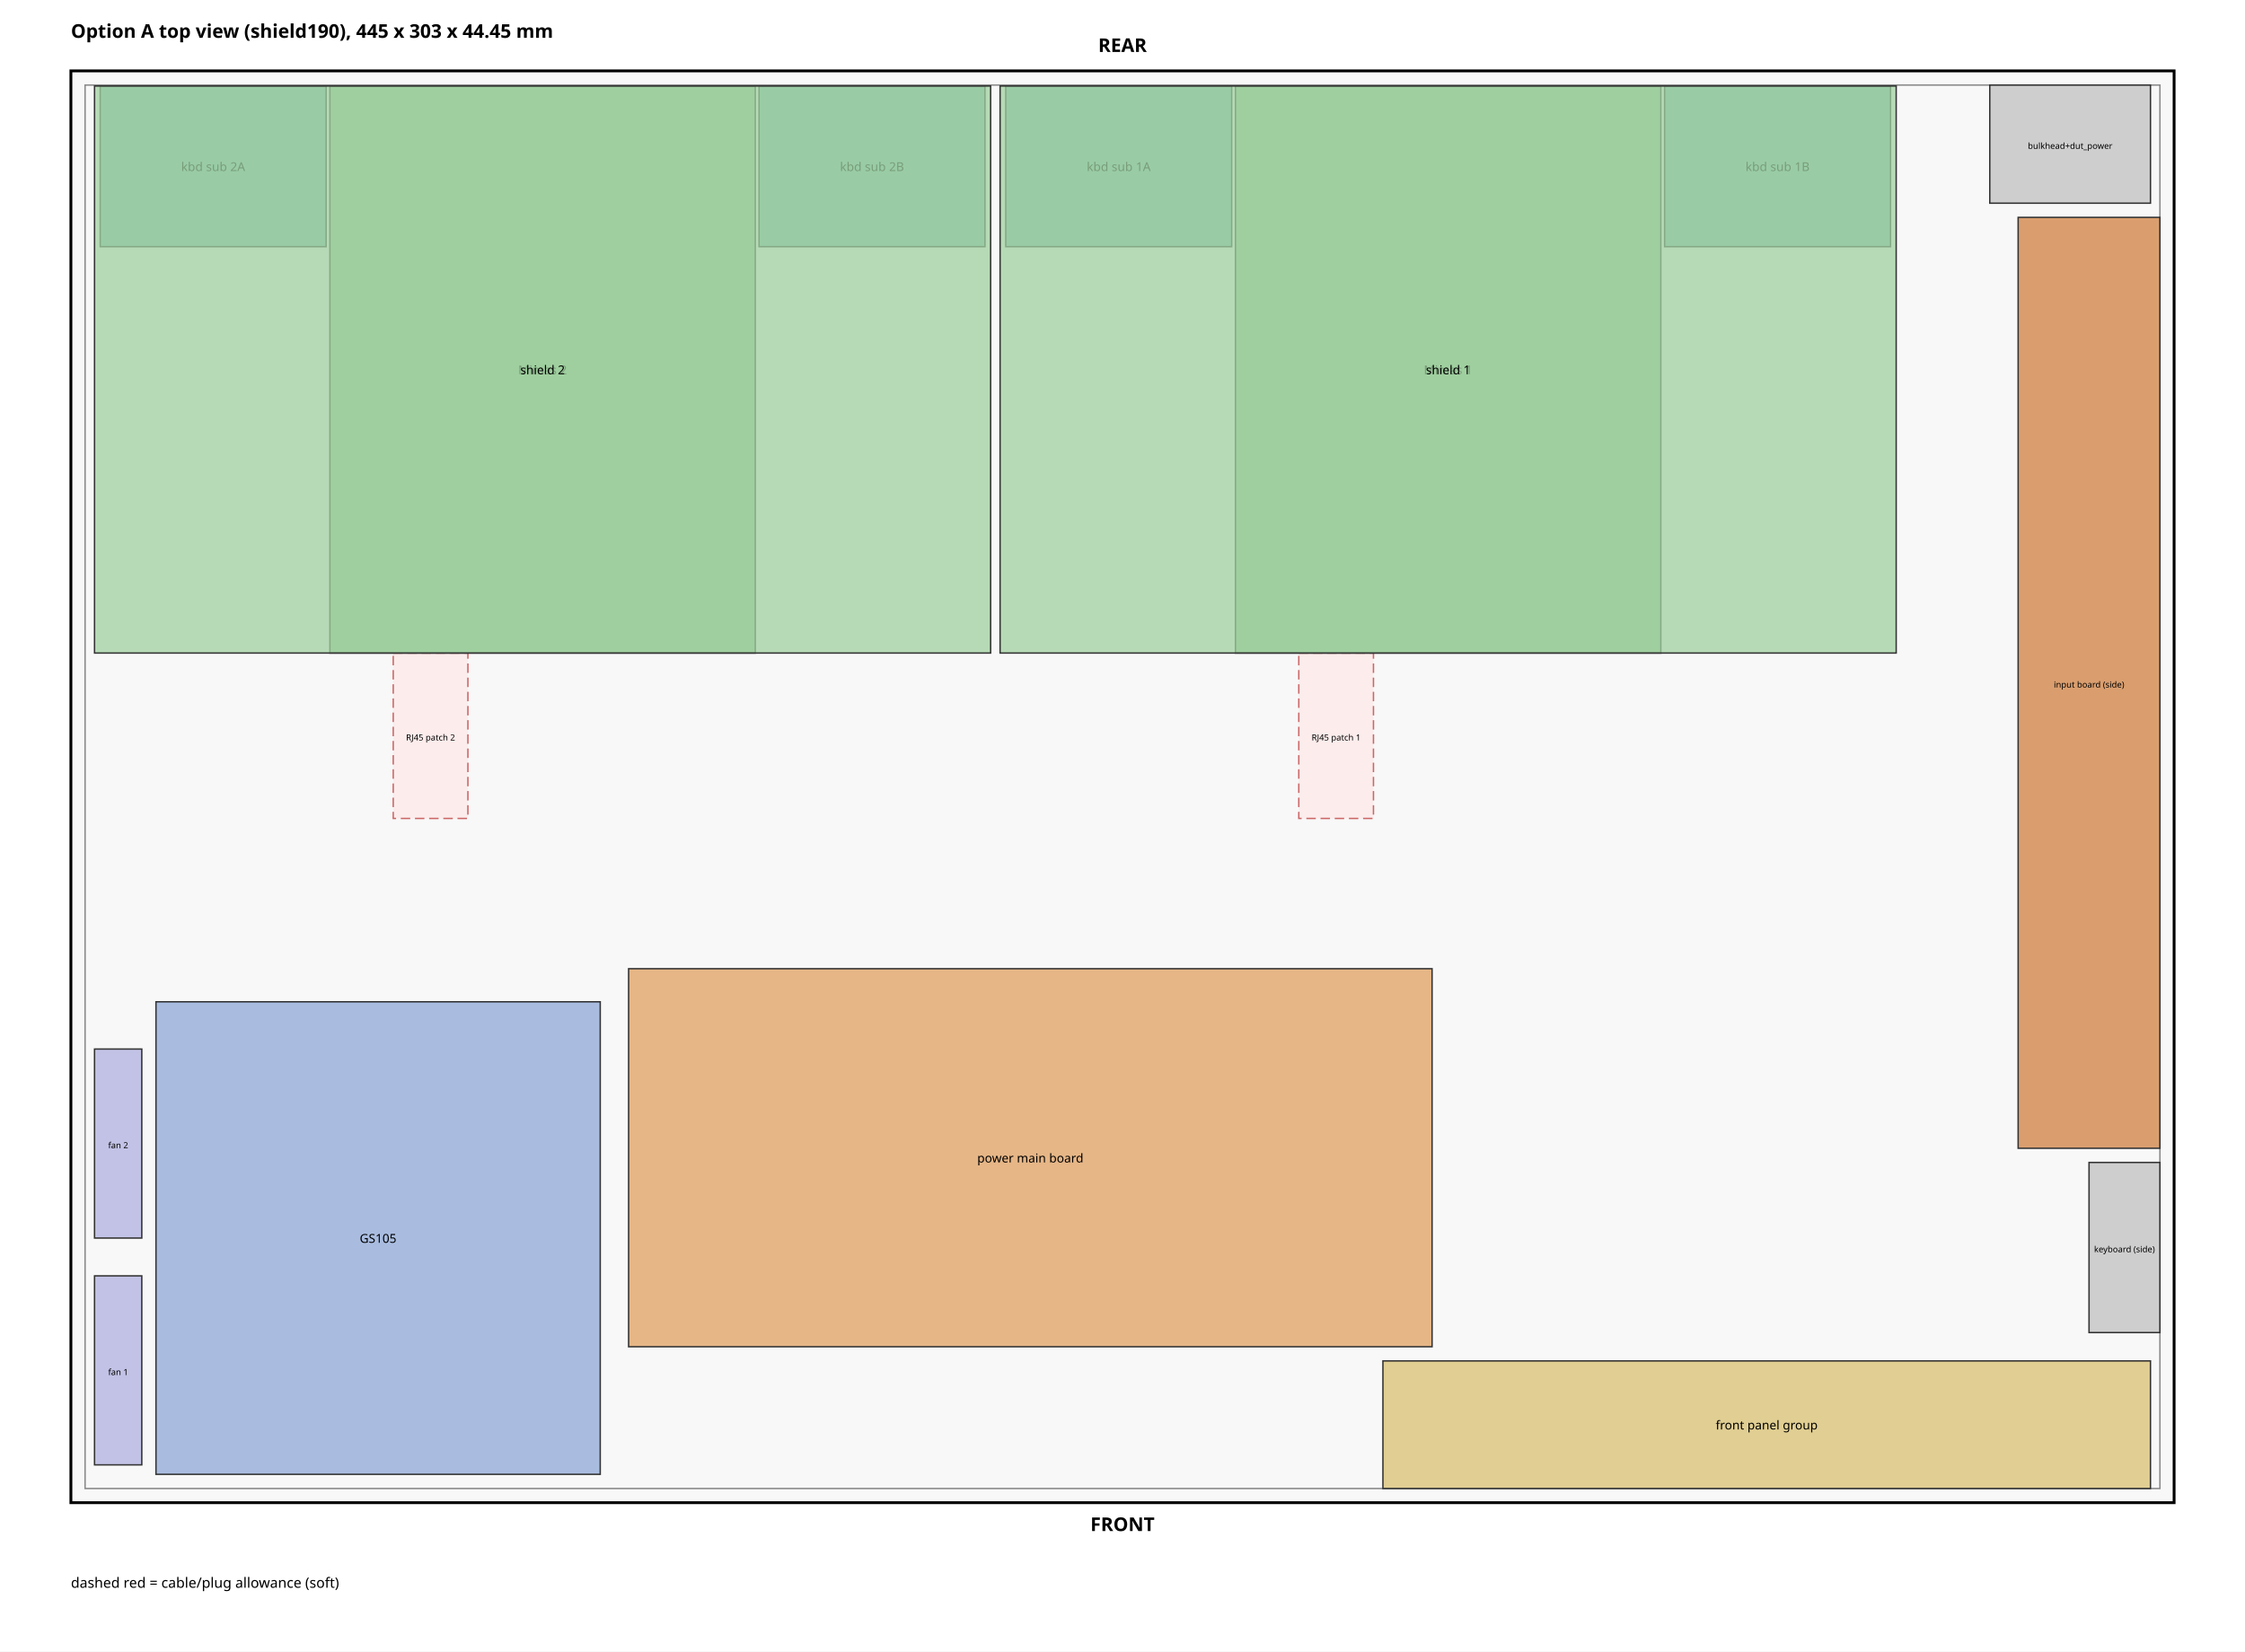
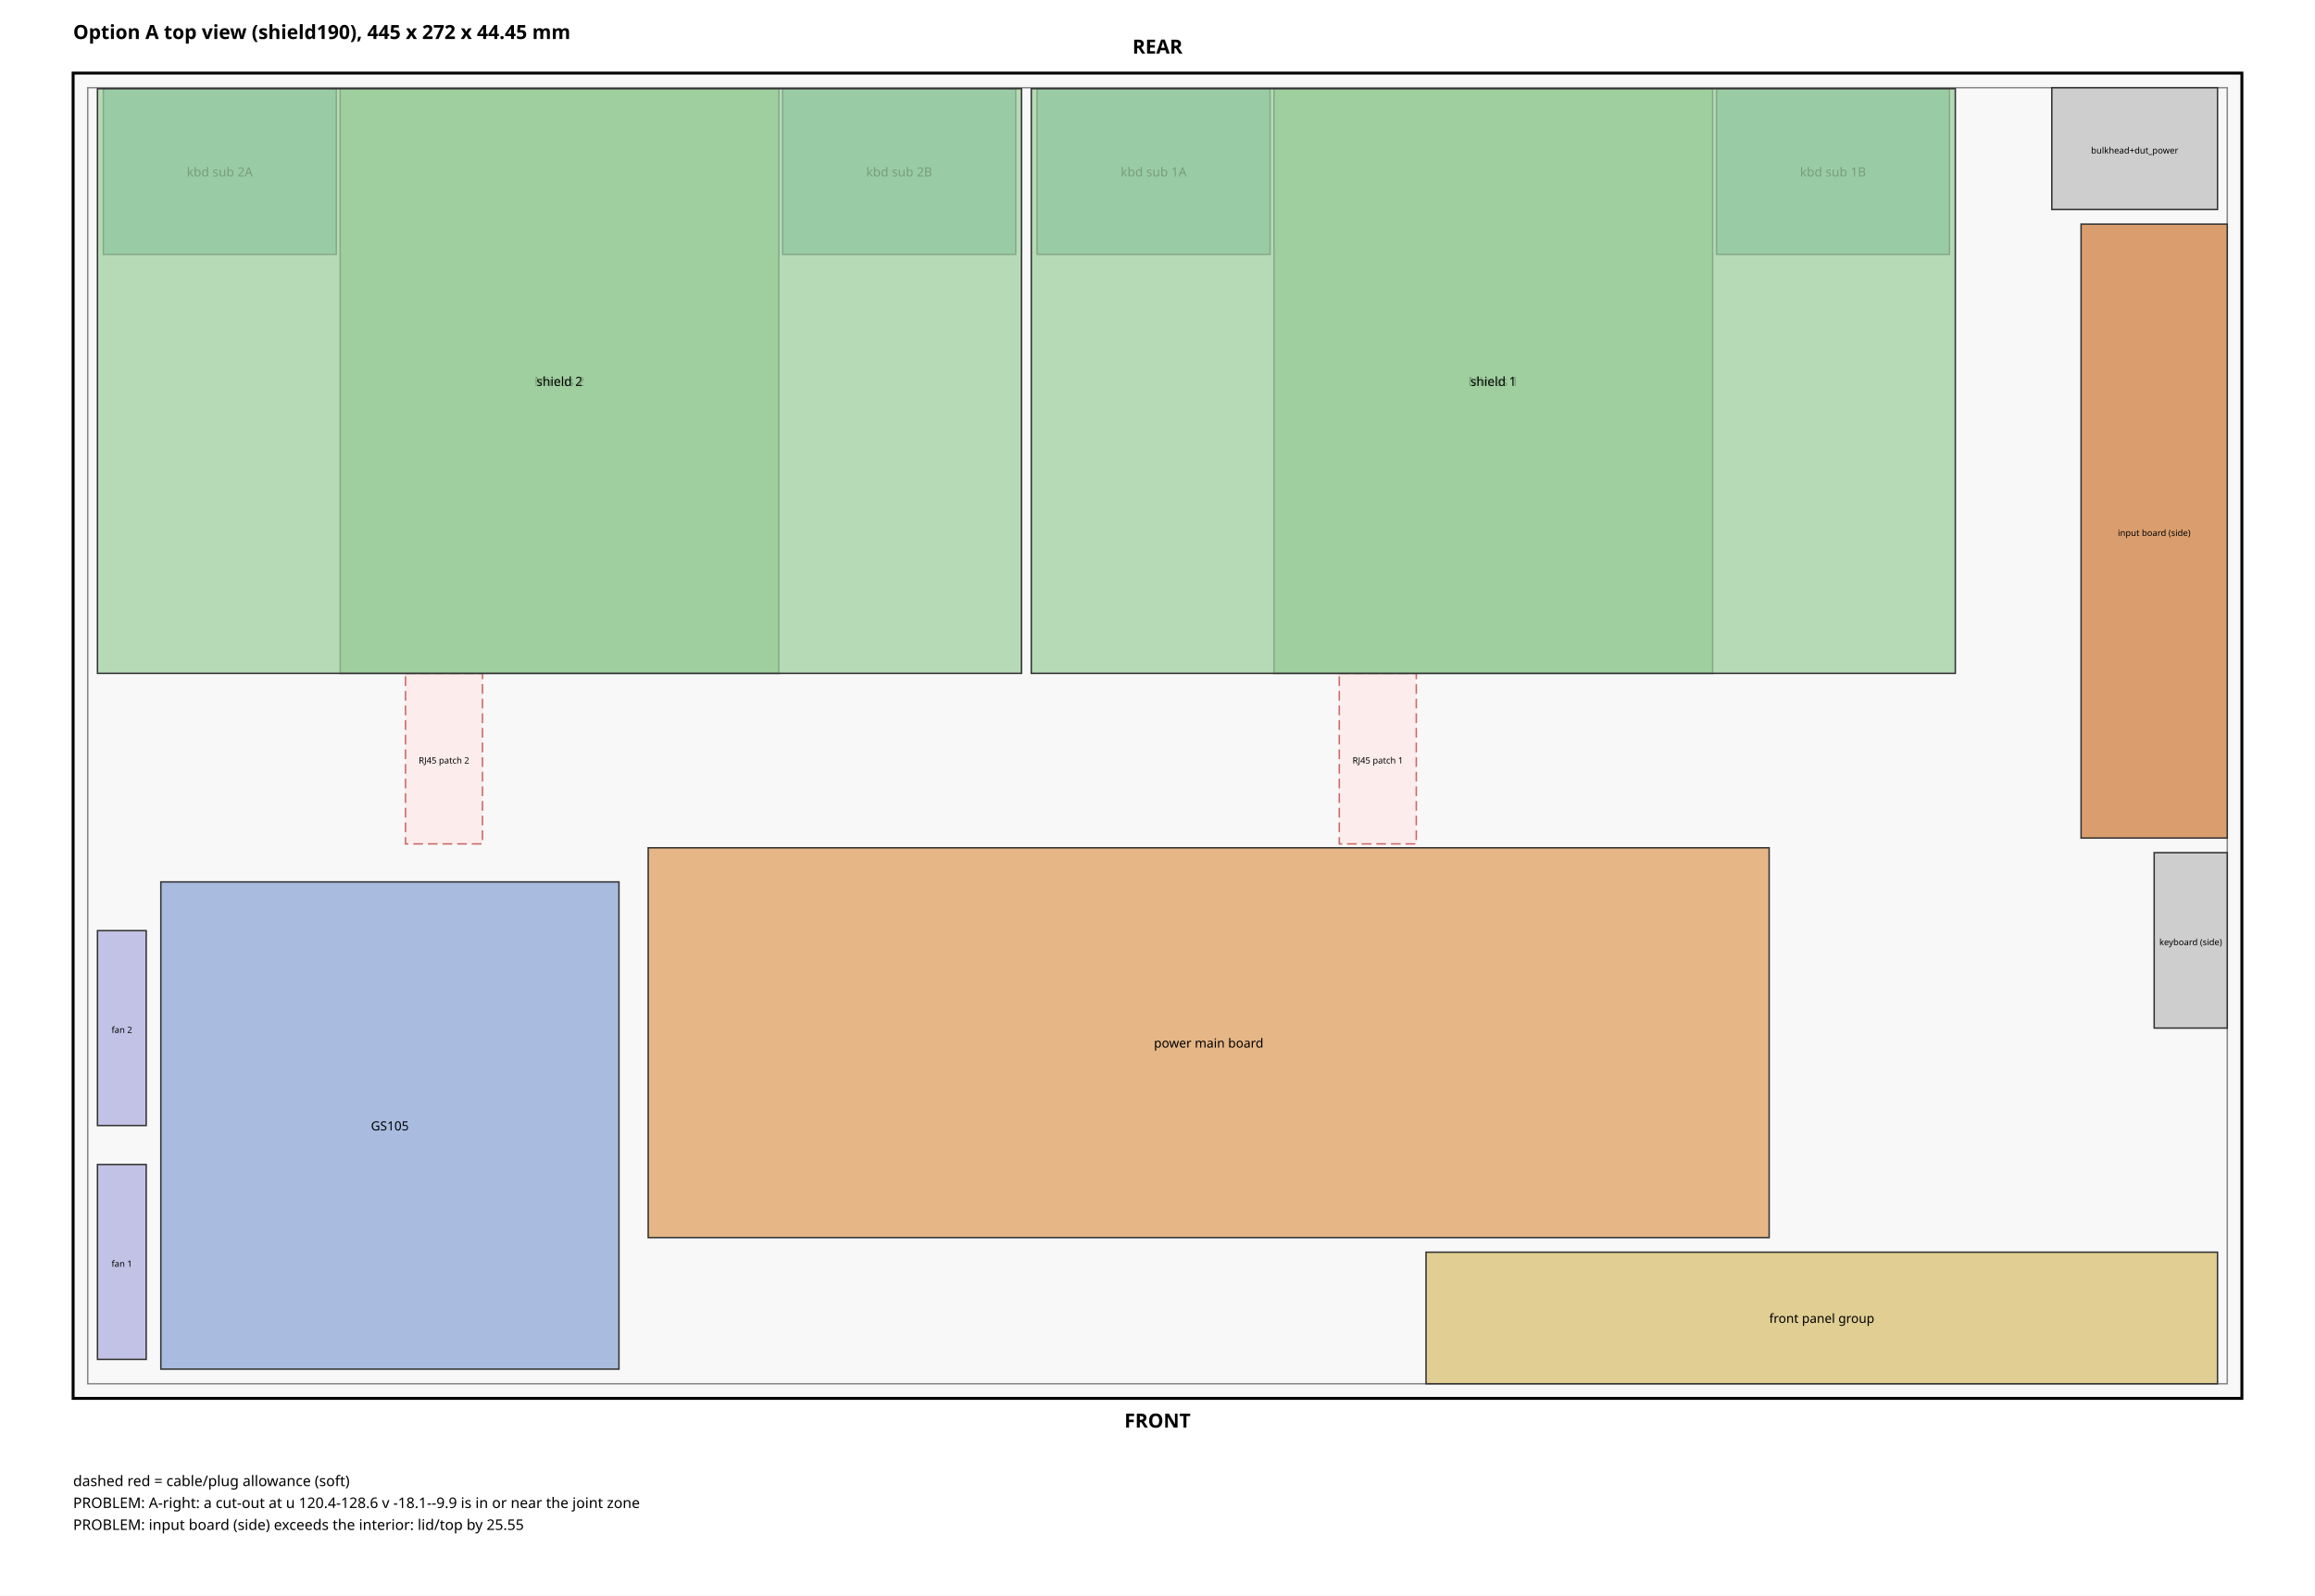
- <svg xmlns="http://www.w3.org/2000/svg" width="475.000mm" height="349.500mm" viewBox="0 0 475.000 349.500" version="1.1">
-   <rect x="0" y="0" width="475" height="349.5" style="fill:#ffffff" />
-   <rect x="15" y="15" width="445" height="303" style="fill:#f8f8f8;fill-opacity:1.0;stroke:#000;stroke-width:0.6" />
-   <rect x="18" y="18" width="439" height="297" style="fill:none;fill-opacity:1.0;stroke:#888;stroke-width:0.3" />
+ <svg xmlns="http://www.w3.org/2000/svg" width="475.000mm" height="327.500mm" viewBox="0 0 475.000 327.500" version="1.1">
+   <rect x="0" y="0" width="475" height="327.5" style="fill:#ffffff" />
+   <rect x="15" y="15" width="445" height="272" style="fill:#f8f8f8;fill-opacity:1.0;stroke:#000;stroke-width:0.6" />
+   <rect x="18" y="18" width="439" height="266" style="fill:none;fill-opacity:1.0;stroke:#888;stroke-width:0.3" />
  <rect x="274.8" y="138.2" width="15.8" height="35" style="fill:#ffe0e0;fill-opacity:0.5;stroke:#c66;stroke-width:0.3;stroke-dasharray:2,1" />
  <text x="282.7" y="156.7" style="font-family:sans-serif;font-size:1.8px;fill:#000;text-anchor:middle;font-weight:normal">RJ45 patch 1</text>
  <rect x="83.2" y="138.2" width="15.8" height="35" style="fill:#ffe0e0;fill-opacity:0.5;stroke:#c66;stroke-width:0.3;stroke-dasharray:2,1" />
  <text x="91.1" y="156.7" style="font-family:sans-serif;font-size:1.8px;fill:#000;text-anchor:middle;font-weight:normal">RJ45 patch 2</text>
-   <rect x="20" y="270" width="10" height="40" style="fill:#b0b0e0;fill-opacity:0.75;stroke:#333;stroke-width:0.3" />
-   <text x="25" y="291" style="font-family:sans-serif;font-size:1.8px;fill:#000;text-anchor:middle;font-weight:normal">fan 1</text>
-   <rect x="20" y="222" width="10" height="40" style="fill:#b0b0e0;fill-opacity:0.75;stroke:#333;stroke-width:0.3" />
-   <text x="25" y="243" style="font-family:sans-serif;font-size:1.8px;fill:#000;text-anchor:middle;font-weight:normal">fan 2</text>
+   <rect x="20" y="239" width="10" height="40" style="fill:#b0b0e0;fill-opacity:0.75;stroke:#333;stroke-width:0.3" />
+   <text x="25" y="260" style="font-family:sans-serif;font-size:1.8px;fill:#000;text-anchor:middle;font-weight:normal">fan 1</text>
+   <rect x="20" y="191" width="10" height="40" style="fill:#b0b0e0;fill-opacity:0.75;stroke:#333;stroke-width:0.3" />
+   <text x="25" y="212" style="font-family:sans-serif;font-size:1.8px;fill:#000;text-anchor:middle;font-weight:normal">fan 2</text>
  <rect x="261.4" y="18.2" width="90" height="120" style="fill:#7fbf7f;fill-opacity:0.75;stroke:#333;stroke-width:0.3" />
  <text x="306.4" y="79.2" style="font-family:sans-serif;font-size:2.6px;fill:#000;text-anchor:middle;font-weight:normal">Mimas 1</text>
  <rect x="212.8" y="18.2" width="47.8" height="34" style="fill:#5faf9f;fill-opacity:0.75;stroke:#333;stroke-width:0.3" />
  <text x="236.7" y="36.2" style="font-family:sans-serif;font-size:2.6px;fill:#000;text-anchor:middle;font-weight:normal">kbd sub 1A</text>
  <rect x="352.2" y="18.2" width="47.8" height="34" style="fill:#5faf9f;fill-opacity:0.75;stroke:#333;stroke-width:0.3" />
  <text x="376.1" y="36.2" style="font-family:sans-serif;font-size:2.6px;fill:#000;text-anchor:middle;font-weight:normal">kbd sub 1B</text>
  <rect x="69.8" y="18.2" width="90" height="120" style="fill:#7fbf7f;fill-opacity:0.75;stroke:#333;stroke-width:0.3" />
  <text x="114.8" y="79.2" style="font-family:sans-serif;font-size:2.6px;fill:#000;text-anchor:middle;font-weight:normal">Mimas 2</text>
  <rect x="21.2" y="18.2" width="47.8" height="34" style="fill:#5faf9f;fill-opacity:0.75;stroke:#333;stroke-width:0.3" />
  <text x="45.1" y="36.2" style="font-family:sans-serif;font-size:2.6px;fill:#000;text-anchor:middle;font-weight:normal">kbd sub 2A</text>
  <rect x="160.6" y="18.2" width="47.8" height="34" style="fill:#5faf9f;fill-opacity:0.75;stroke:#333;stroke-width:0.3" />
  <text x="184.5" y="36.2" style="font-family:sans-serif;font-size:2.6px;fill:#000;text-anchor:middle;font-weight:normal">kbd sub 2B</text>
-   <rect x="33" y="212" width="94" height="100" style="fill:#8fa8d8;fill-opacity:0.75;stroke:#333;stroke-width:0.3" />
-   <text x="80" y="263" style="font-family:sans-serif;font-size:2.6px;fill:#000;text-anchor:middle;font-weight:normal">GS105</text>
-   <rect x="427" y="46" width="30" height="197" style="fill:#d08040;fill-opacity:0.75;stroke:#333;stroke-width:0.3" />
-   <text x="442" y="145.5" style="font-family:sans-serif;font-size:1.8px;fill:#000;text-anchor:middle;font-weight:normal">input board (side)</text>
-   <rect x="292.6" y="288" width="162.4" height="27" style="fill:#d8c070;fill-opacity:0.75;stroke:#333;stroke-width:0.3" />
-   <text x="373.8" y="302.5" style="font-family:sans-serif;font-size:2.6px;fill:#000;text-anchor:middle;font-weight:normal">front panel group</text>
+   <rect x="33" y="181" width="94" height="100" style="fill:#8fa8d8;fill-opacity:0.75;stroke:#333;stroke-width:0.3" />
+   <text x="80" y="232" style="font-family:sans-serif;font-size:2.6px;fill:#000;text-anchor:middle;font-weight:normal">GS105</text>
+   <rect x="427" y="46" width="30" height="126" style="fill:#d08040;fill-opacity:0.75;stroke:#333;stroke-width:0.3" />
+   <text x="442" y="110" style="font-family:sans-serif;font-size:1.8px;fill:#000;text-anchor:middle;font-weight:normal">input board (side)</text>
+   <rect x="292.6" y="257" width="162.4" height="27" style="fill:#d8c070;fill-opacity:0.75;stroke:#333;stroke-width:0.3" />
+   <text x="373.8" y="271.5" style="font-family:sans-serif;font-size:2.6px;fill:#000;text-anchor:middle;font-weight:normal">front panel group</text>
  <rect x="421" y="18" width="34" height="25" style="fill:#c0c0c0;fill-opacity:0.75;stroke:#333;stroke-width:0.3" />
  <text x="438" y="31.5" style="font-family:sans-serif;font-size:1.8px;fill:#000;text-anchor:middle;font-weight:normal">bulkhead+dut_power</text>
-   <rect x="133" y="205" width="170" height="80" style="fill:#e0a060;fill-opacity:0.75;stroke:#333;stroke-width:0.3" />
-   <text x="218" y="246" style="font-family:sans-serif;font-size:2.6px;fill:#000;text-anchor:middle;font-weight:normal">power main board</text>
-   <rect x="442" y="246" width="15" height="36" style="fill:#c0c0c0;fill-opacity:0.75;stroke:#333;stroke-width:0.3" />
-   <text x="449.5" y="265" style="font-family:sans-serif;font-size:1.8px;fill:#000;text-anchor:middle;font-weight:normal">keyboard (side)</text>
+   <rect x="133" y="174" width="230" height="80" style="fill:#e0a060;fill-opacity:0.75;stroke:#333;stroke-width:0.3" />
+   <text x="248" y="215" style="font-family:sans-serif;font-size:2.6px;fill:#000;text-anchor:middle;font-weight:normal">power main board</text>
+   <rect x="442" y="175" width="15" height="36" style="fill:#c0c0c0;fill-opacity:0.75;stroke:#333;stroke-width:0.3" />
+   <text x="449.5" y="194" style="font-family:sans-serif;font-size:1.8px;fill:#000;text-anchor:middle;font-weight:normal">keyboard (side)</text>
  <rect x="211.6" y="18.2" width="189.6" height="120" style="fill:#a0d0a0;fill-opacity:0.75;stroke:#333;stroke-width:0.3" />
  <text x="306.4" y="79.2" style="font-family:sans-serif;font-size:2.6px;fill:#000;text-anchor:middle;font-weight:normal">shield 1</text>
  <rect x="20" y="18.2" width="189.6" height="120" style="fill:#a0d0a0;fill-opacity:0.75;stroke:#333;stroke-width:0.3" />
  <text x="114.8" y="79.2" style="font-family:sans-serif;font-size:2.6px;fill:#000;text-anchor:middle;font-weight:normal">shield 2</text>
-   <text x="237.5" y="324" style="font-family:sans-serif;font-size:4px;fill:#000;text-anchor:middle;font-weight:bold">FRONT</text>
+   <text x="237.5" y="293" style="font-family:sans-serif;font-size:4px;fill:#000;text-anchor:middle;font-weight:bold">FRONT</text>
  <text x="237.5" y="11" style="font-family:sans-serif;font-size:4px;fill:#000;text-anchor:middle;font-weight:bold">REAR</text>
-   <text x="15" y="8" style="font-family:sans-serif;font-size:4px;fill:#000;text-anchor:start;font-weight:bold">Option A top view (shield190), 445 x 303 x 44.45 mm</text>
-   <text x="15" y="336" style="font-family:sans-serif;font-size:3px;fill:#000;text-anchor:start;font-weight:normal">dashed red = cable/plug allowance (soft)</text>
+   <text x="15" y="8" style="font-family:sans-serif;font-size:4px;fill:#000;text-anchor:start;font-weight:bold">Option A top view (shield190), 445 x 272 x 44.45 mm</text>
+   <text x="15" y="305" style="font-family:sans-serif;font-size:3px;fill:#000;text-anchor:start;font-weight:normal">dashed red = cable/plug allowance (soft)</text>
+   <text x="15" y="309.5" style="font-family:sans-serif;font-size:3px;fill:#000;text-anchor:start;font-weight:normal">PROBLEM: A-right: a cut-out at u 120.4-128.6 v -18.1--9.9 is in or near the joint zone</text>
+   <text x="15" y="314" style="font-family:sans-serif;font-size:3px;fill:#000;text-anchor:start;font-weight:normal">PROBLEM: input board (side) exceeds the interior: lid/top by 25.55</text>
</svg>
